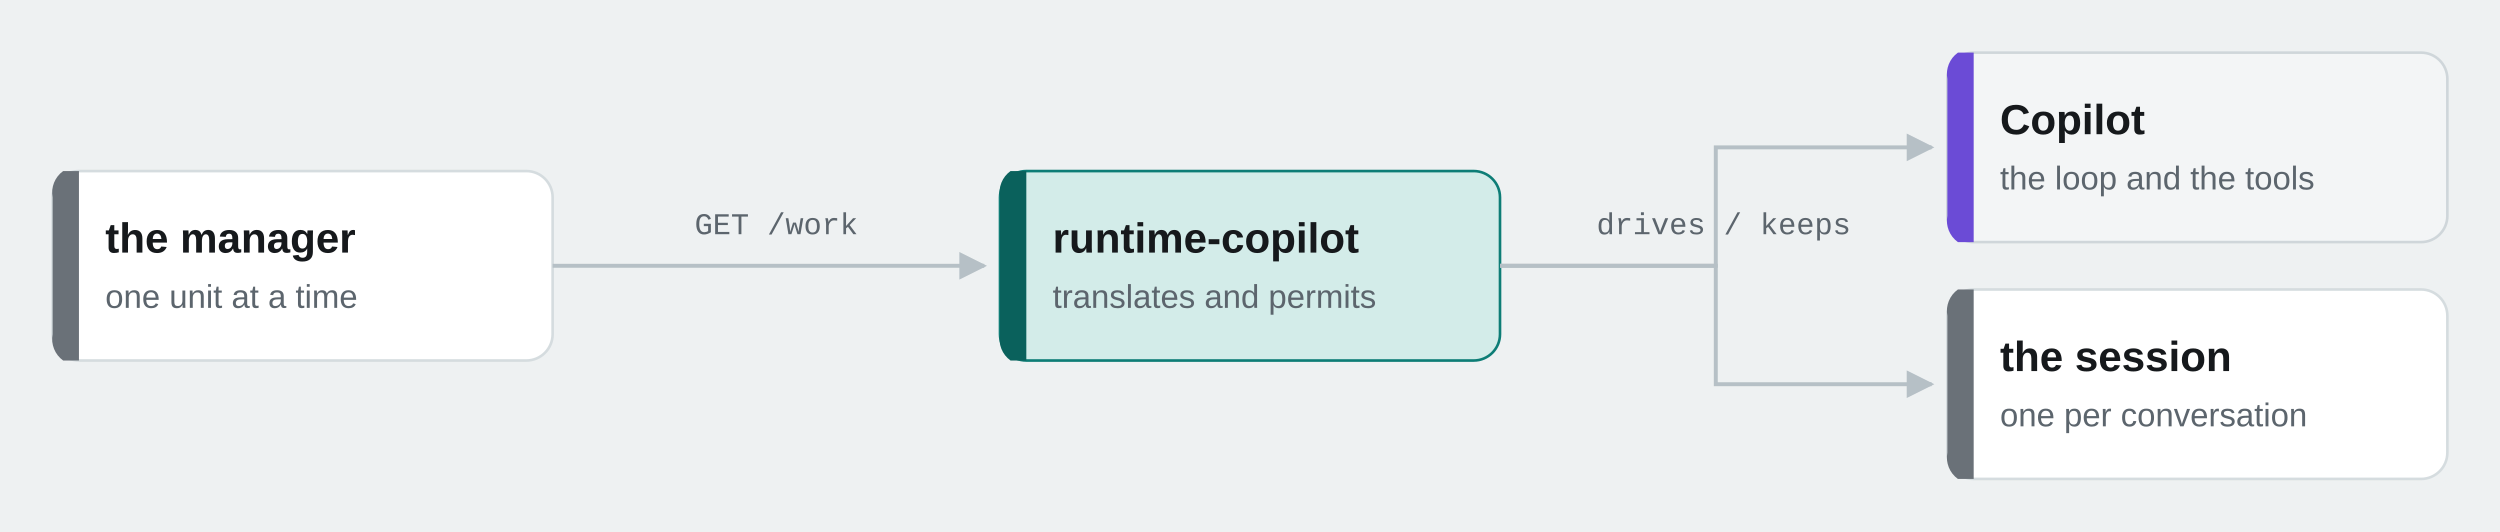
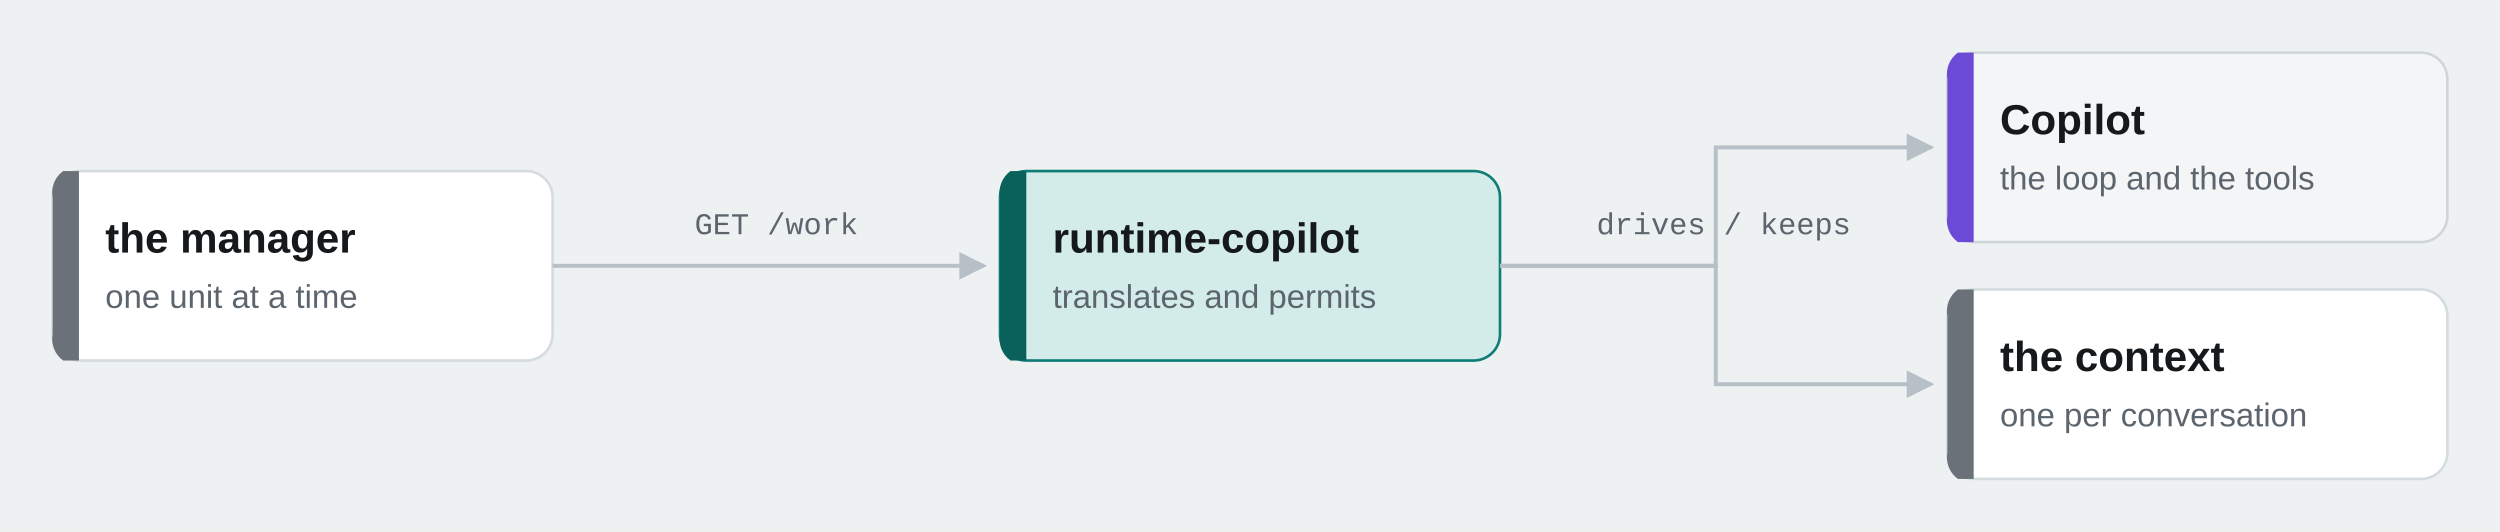
<svg xmlns="http://www.w3.org/2000/svg" viewBox="0 0 950 202" width="950" height="202" role="img">
  <rect width="950" height="202" fill="#eef1f2" />
  <defs>
    <marker id="a" viewBox="0 0 10 10" refX="9" refY="5" markerWidth="7" markerHeight="7" orient="auto-start-reverse">
      <path d="M0,0 L10,5 L0,10 z" fill="#b6c0c6" />
    </marker>
    <marker id="b" viewBox="0 0 10 10" refX="9" refY="5" markerWidth="7" markerHeight="7" orient="auto-start-reverse">
      <path d="M0,0 L10,5 L0,10 z" fill="#6b4bd6" />
    </marker>
  </defs>
  <rect x="20" y="65" width="190" height="72" rx="10" fill="#ffffff" stroke="#d5dcdf" stroke-width="1" />
  <path d="M30,65 H24 A10,10 0 0 0 20,75 V127 A10,10 0 0 0 24,137 H30 V65 Z" fill="#6a7178" />
  <text x="40" y="96" font-family="ui-sans-serif, system-ui, -apple-system, 'Segoe UI', 'Helvetica Neue', Arial, sans-serif" font-size="16" font-weight="600" fill="#16191c">the manager</text>
  <text x="40" y="117" font-family="ui-sans-serif, system-ui, -apple-system, 'Segoe UI', 'Helvetica Neue', Arial, sans-serif" font-size="12.5" fill="#5c656d">one unit at a time</text>
  <rect x="380" y="65" width="190" height="72" rx="10" fill="#d3ece9" stroke="#0d7d76" stroke-width="1" />
  <path d="M390,65 H384 A10,10 0 0 0 380,75 V127 A10,10 0 0 0 384,137 H390 V65 Z" fill="#0a615c" />
  <text x="400" y="96" font-family="ui-sans-serif, system-ui, -apple-system, 'Segoe UI', 'Helvetica Neue', Arial, sans-serif" font-size="16" font-weight="600" fill="#16191c">runtime-copilot</text>
  <text x="400" y="117" font-family="ui-sans-serif, system-ui, -apple-system, 'Segoe UI', 'Helvetica Neue', Arial, sans-serif" font-size="12.5" fill="#5c656d">translates and permits</text>
  <rect x="740" y="20" width="190" height="72" rx="10" fill="#f3f5f6" stroke="#cfd6da" stroke-width="1" />
  <path d="M750,20 H744 A10,10 0 0 0 740,30 V82 A10,10 0 0 0 744,92 H750 V20 Z" fill="#6b4bd6" />
  <text x="760" y="51" font-family="ui-sans-serif, system-ui, -apple-system, 'Segoe UI', 'Helvetica Neue', Arial, sans-serif" font-size="16" font-weight="600" fill="#16191c">Copilot</text>
  <text x="760" y="72" font-family="ui-sans-serif, system-ui, -apple-system, 'Segoe UI', 'Helvetica Neue', Arial, sans-serif" font-size="12.5" fill="#5c656d">the loop and the tools</text>
  <rect x="740" y="110" width="190" height="72" rx="10" fill="#ffffff" stroke="#d5dcdf" stroke-width="1" />
  <path d="M750,110 H744 A10,10 0 0 0 740,120 V172 A10,10 0 0 0 744,182 H750 V110 Z" fill="#6a7178" />
-   <text x="760" y="141" font-family="ui-sans-serif, system-ui, -apple-system, 'Segoe UI', 'Helvetica Neue', Arial, sans-serif" font-size="16" font-weight="600" fill="#16191c">the session</text>
+   <text x="760" y="141" font-family="ui-sans-serif, system-ui, -apple-system, 'Segoe UI', 'Helvetica Neue', Arial, sans-serif" font-size="16" font-weight="600" fill="#16191c">the context</text>
  <text x="760" y="162" font-family="ui-sans-serif, system-ui, -apple-system, 'Segoe UI', 'Helvetica Neue', Arial, sans-serif" font-size="12.5" fill="#5c656d">one per conversation</text>
  <path d="M210,101 H374" fill="none" stroke="#b6c0c6" stroke-width="1.5" marker-end="url(#a)" />
  <text x="295" y="89" text-anchor="middle" font-family="ui-monospace, SFMono-Regular, 'Cascadia Mono', 'Liberation Mono', monospace" font-size="11.5" fill="#5c656d">GET /work</text>
  <path d="M570,101 H652 V56 H734" fill="none" stroke="#b6c0c6" stroke-width="1.5" marker-end="url(#a)" />
  <path d="M570,101 H652 V146 H734" fill="none" stroke="#b6c0c6" stroke-width="1.5" marker-end="url(#a)" />
  <text x="655" y="89" text-anchor="middle" font-family="ui-monospace, SFMono-Regular, 'Cascadia Mono', 'Liberation Mono', monospace" font-size="11.5" fill="#5c656d">drives / keeps</text>
</svg>
